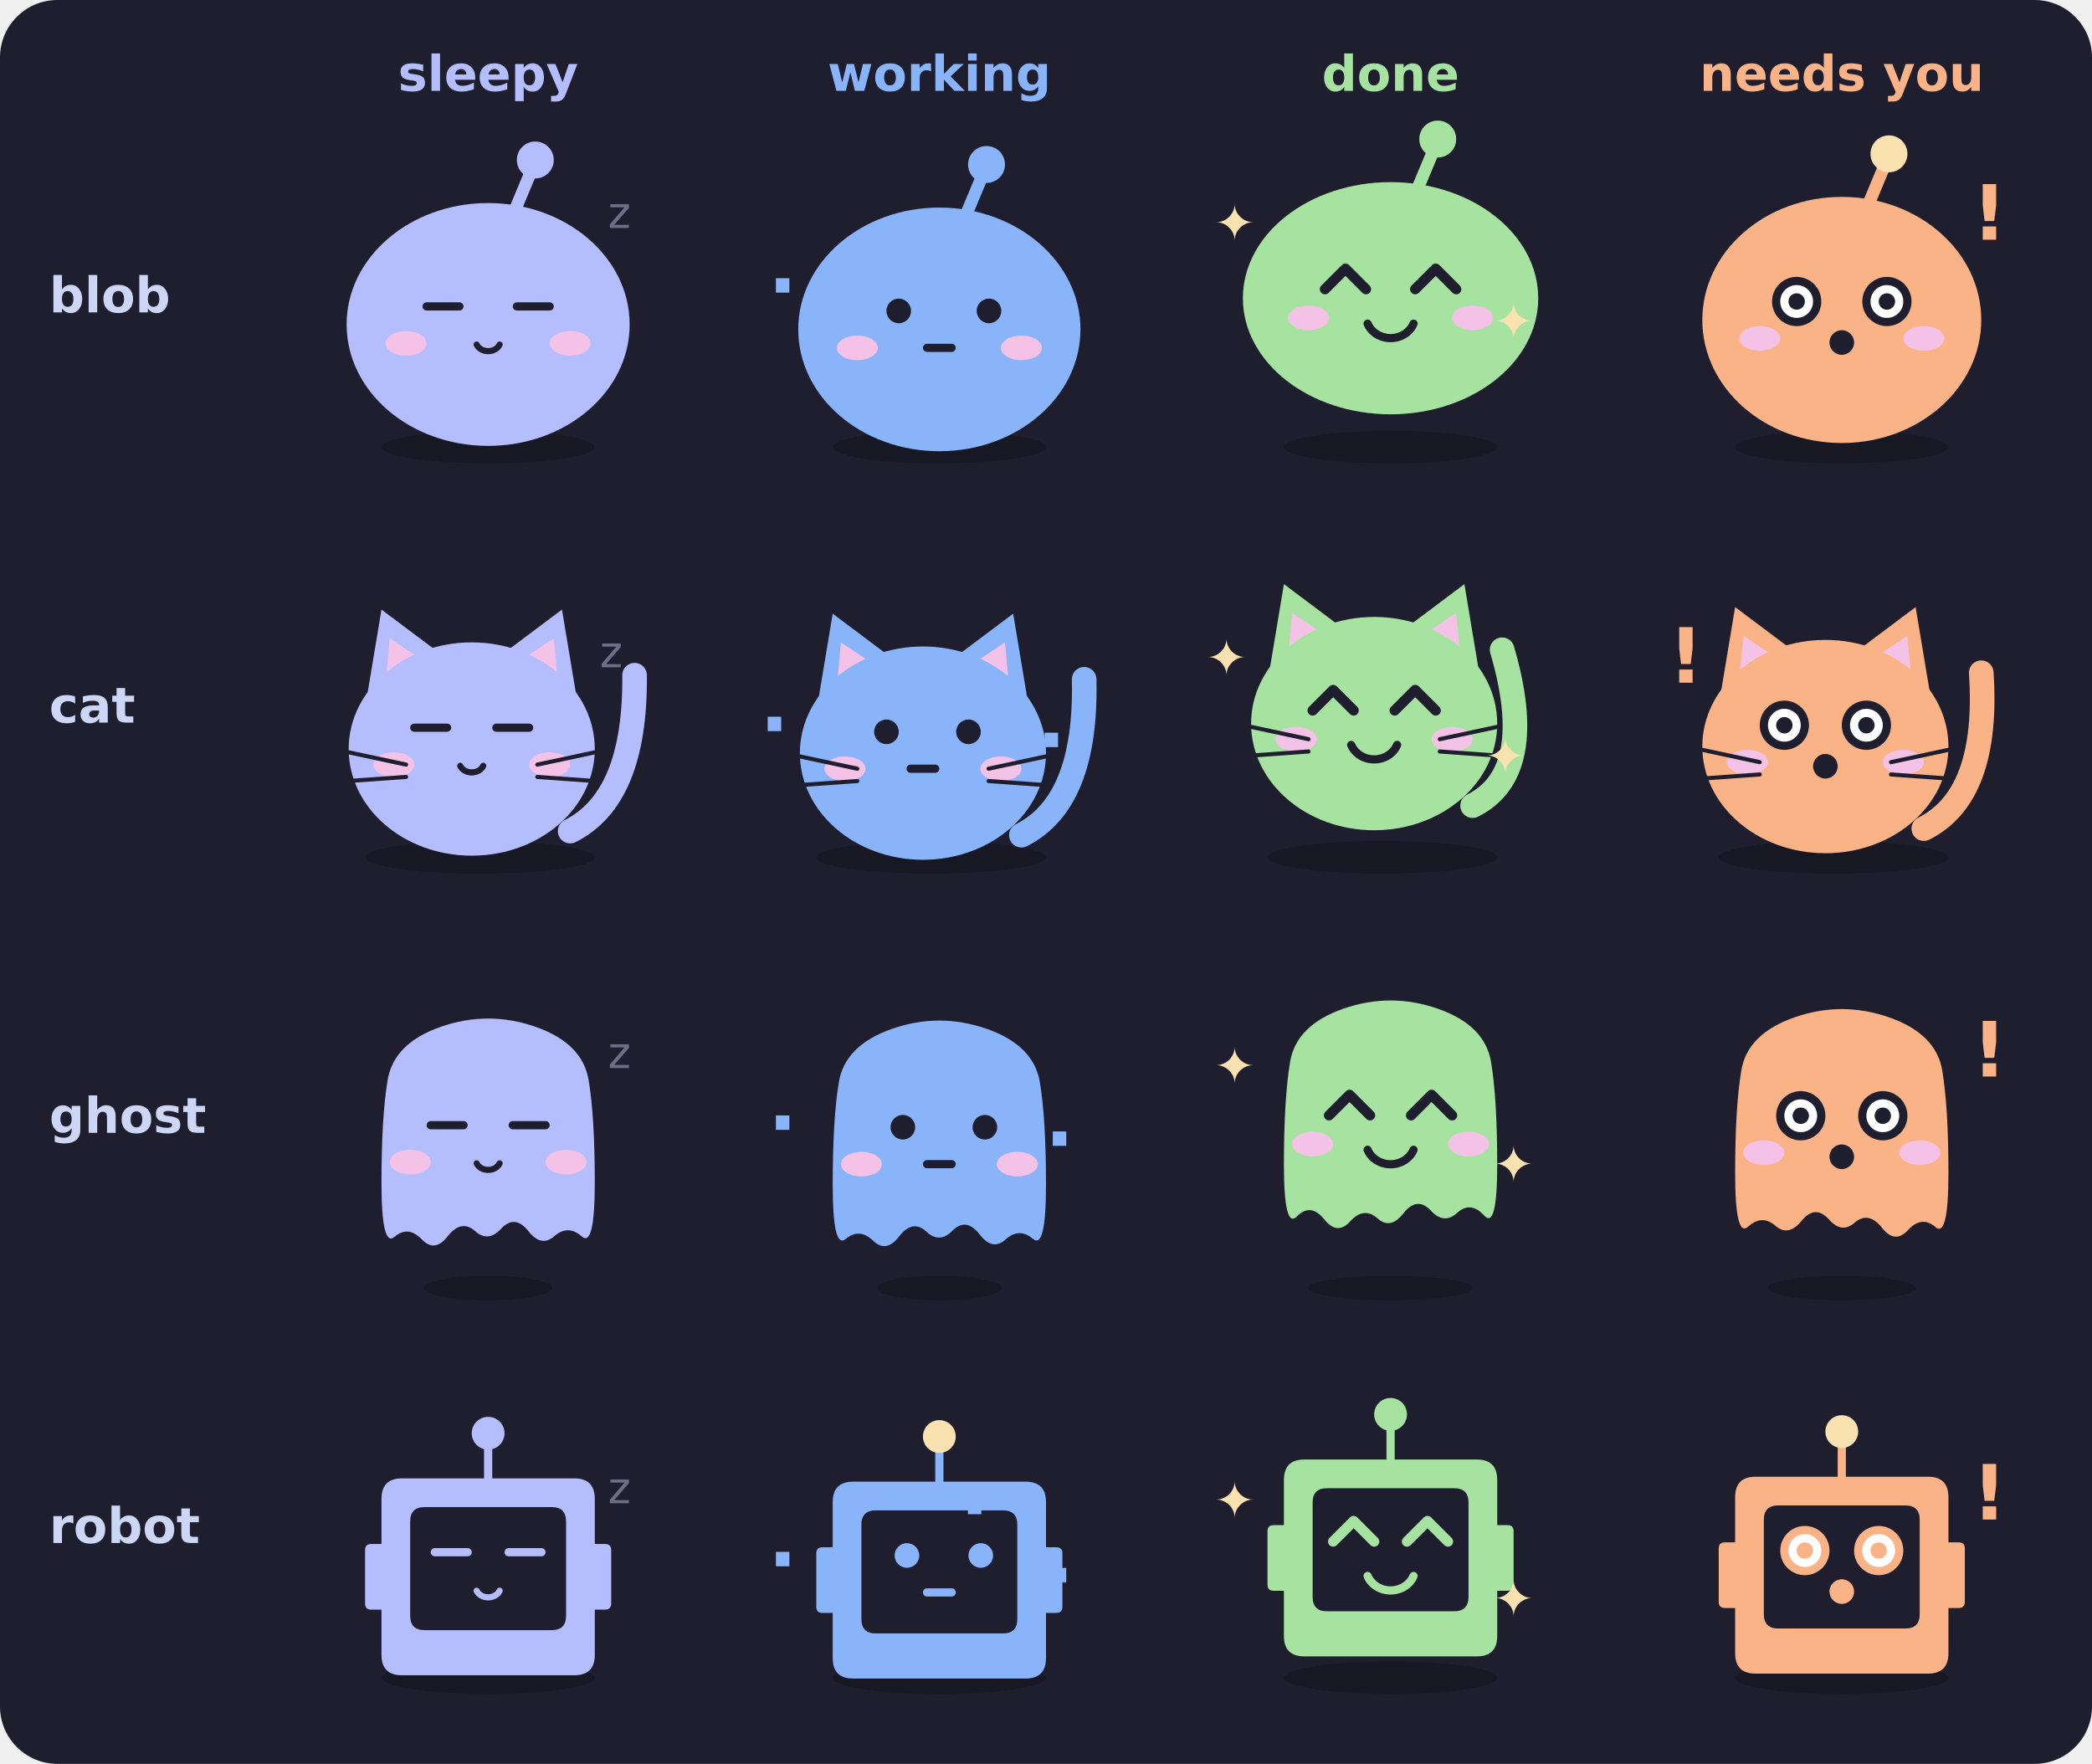
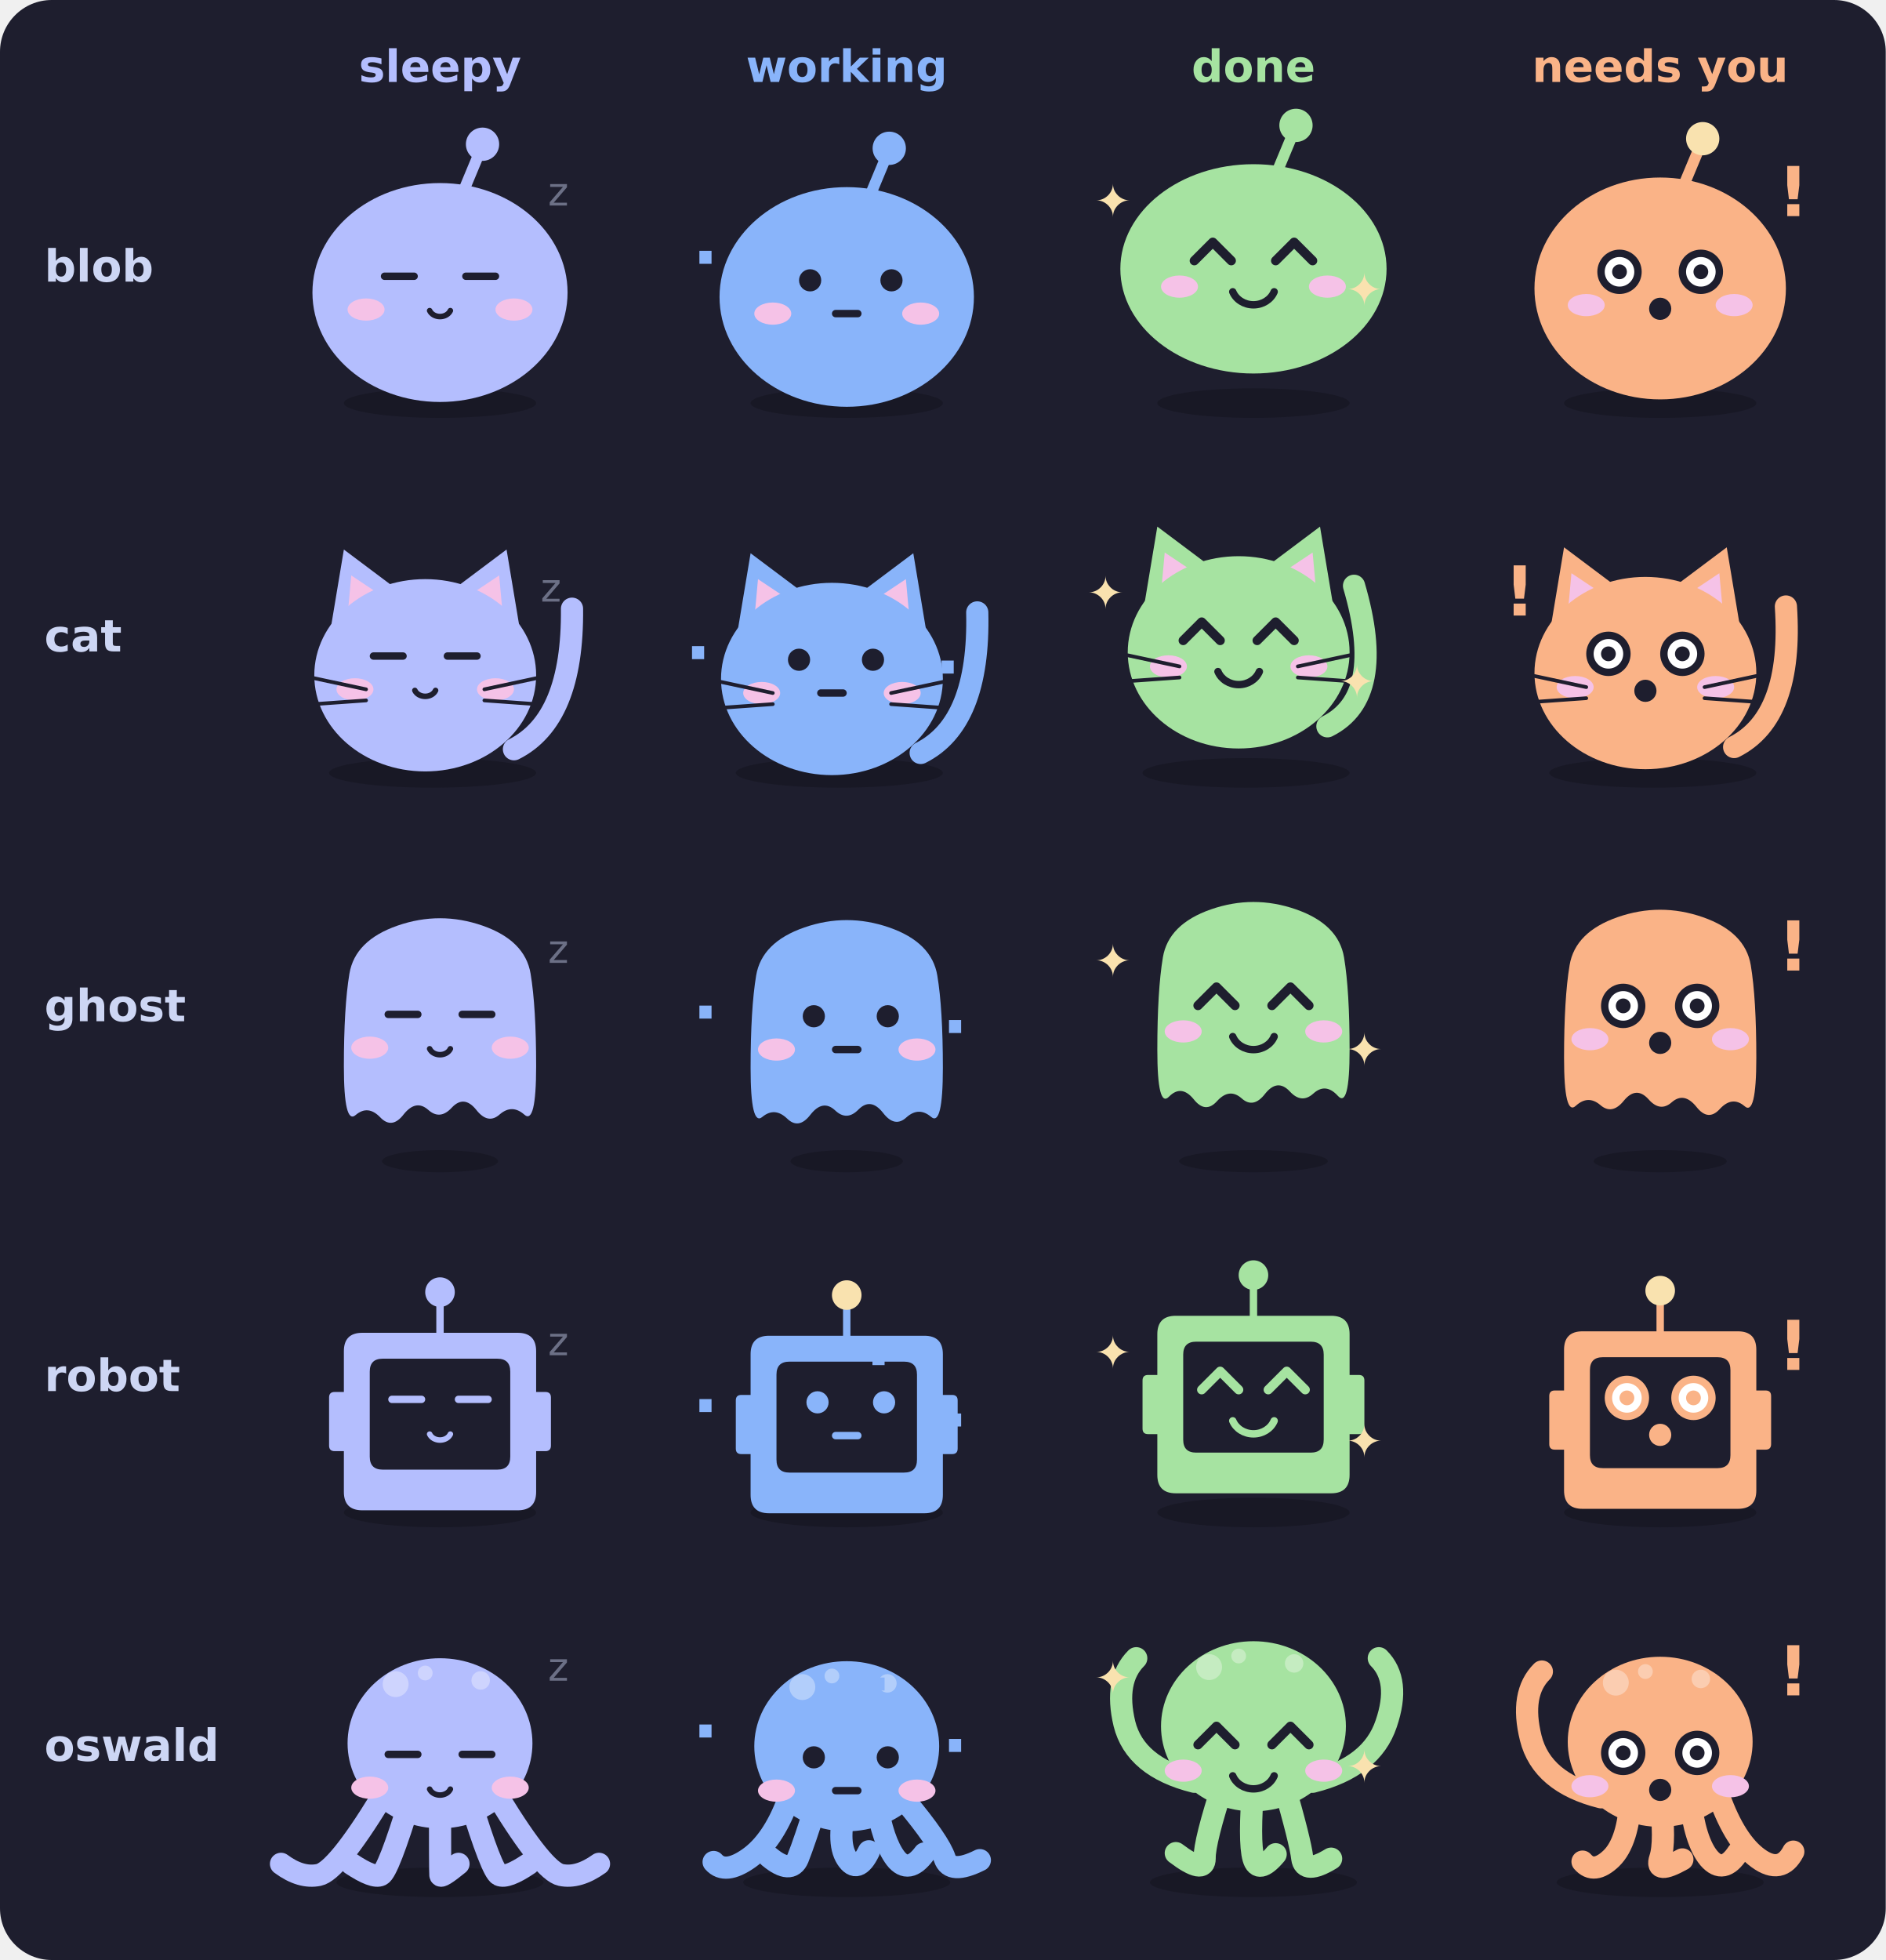
- <svg xmlns="http://www.w3.org/2000/svg" width="510" height="430" viewBox="0 0 510 430">
-   <rect width="510" height="430" rx="14" fill="#1e1e2e" />
+ <svg xmlns="http://www.w3.org/2000/svg" width="510" height="530" viewBox="0 0 510 530">
+   <rect width="510" height="530" rx="14" fill="#1e1e2e" />
  <text x="119" y="18" fill="#b4befe" font-family="DejaVu Sans, Verdana, sans-serif" font-size="12" font-weight="bold" text-anchor="middle" dominant-baseline="central">sleepy</text>
  <text x="229" y="18" fill="#89b4fa" font-family="DejaVu Sans, Verdana, sans-serif" font-size="12" font-weight="bold" text-anchor="middle" dominant-baseline="central">working</text>
  <text x="339" y="18" fill="#a6e3a1" font-family="DejaVu Sans, Verdana, sans-serif" font-size="12" font-weight="bold" text-anchor="middle" dominant-baseline="central">done</text>
  <text x="449" y="18" fill="#fab387" font-family="DejaVu Sans, Verdana, sans-serif" font-size="12" font-weight="bold" text-anchor="middle" dominant-baseline="central">needs you</text>
  <text x="12" y="72" fill="#cdd6f4" font-family="DejaVu Sans, Verdana, sans-serif" font-size="12" font-weight="bold" text-anchor="start" dominant-baseline="central">blob</text>
  <ellipse cx="119" cy="109" rx="26" ry="4" fill="#181825" />
  <ellipse cx="119" cy="79.1" rx="34.5" ry="29.6" fill="#b4befe" />
  <path d="M125,52.5 L130,40.5" fill="none" stroke="#b4befe" stroke-width="3" stroke-linecap="round" stroke-linejoin="round" />
  <ellipse cx="130.5" cy="39" rx="4.5" ry="4.5" fill="#b4befe" />
  <ellipse cx="99" cy="83.7" rx="5" ry="3" fill="#f5c2e7" />
  <ellipse cx="139" cy="83.7" rx="5" ry="3" fill="#f5c2e7" />
  <path d="M104,74.7 L112,74.7" fill="none" stroke="#1e1e2e" stroke-width="2" stroke-linecap="round" stroke-linejoin="round" />
  <path d="M126,74.7 L134,74.7" fill="none" stroke="#1e1e2e" stroke-width="2" stroke-linecap="round" stroke-linejoin="round" />
  <path d="M116.2,84 A3,2.5 0 0 0 121.8,84" fill="none" stroke="#1e1e2e" stroke-width="1.5" stroke-linecap="round" />
  <text x="151" y="51.9" fill="#6c7086" font-family="DejaVu Sans, Verdana, sans-serif" font-size="10.6" text-anchor="middle" dominant-baseline="central">z</text>
  <ellipse cx="229" cy="109" rx="26" ry="4" fill="#181825" />
  <ellipse cx="229" cy="80.3" rx="34.4" ry="29.7" fill="#89b4fa" />
  <path d="M235,53.6 L240,41.6" fill="none" stroke="#89b4fa" stroke-width="3" stroke-linecap="round" stroke-linejoin="round" />
  <ellipse cx="240.5" cy="40.1" rx="4.5" ry="4.5" fill="#89b4fa" />
  <ellipse cx="209" cy="84.8" rx="5" ry="3" fill="#f5c2e7" />
  <ellipse cx="249" cy="84.8" rx="5" ry="3" fill="#f5c2e7" />
  <ellipse cx="219.1" cy="75.8" rx="3" ry="3" fill="#1e1e2e" />
  <ellipse cx="241.1" cy="75.8" rx="3" ry="3" fill="#1e1e2e" />
  <path d="M226,84.8 L232,84.8" fill="none" stroke="#1e1e2e" stroke-width="2" stroke-linecap="round" stroke-linejoin="round" />
  <text x="258.3" y="73.4" fill="#89b4fa" font-family="DejaVu Sans, Verdana, sans-serif" font-size="18.6" font-weight="bold" text-anchor="middle" dominant-baseline="central">·</text>
  <text x="190.8" y="69.6" fill="#89b4fa" font-family="DejaVu Sans, Verdana, sans-serif" font-size="18.6" font-weight="bold" text-anchor="middle" dominant-baseline="central">·</text>
  <text x="237.6" y="56.8" fill="#89b4fa" font-family="DejaVu Sans, Verdana, sans-serif" font-size="18.6" font-weight="bold" text-anchor="middle" dominant-baseline="central">·</text>
  <ellipse cx="339" cy="109" rx="26" ry="4" fill="#181825" />
  <ellipse cx="339" cy="72.7" rx="36" ry="28.3" fill="#a6e3a1" />
  <path d="M345,47.4 L350,35.4" fill="none" stroke="#a6e3a1" stroke-width="3" stroke-linecap="round" stroke-linejoin="round" />
  <ellipse cx="350.5" cy="33.9" rx="4.5" ry="4.5" fill="#a6e3a1" />
  <ellipse cx="319" cy="77.5" rx="5" ry="3" fill="#f5c2e7" />
  <ellipse cx="359" cy="77.5" rx="5" ry="3" fill="#f5c2e7" />
  <path d="M323,70.5 L328,65.5 L333,70.5" fill="none" stroke="#1e1e2e" stroke-width="2.5" stroke-linecap="round" stroke-linejoin="round" />
  <path d="M345,70.5 L350,65.5 L355,70.5" fill="none" stroke="#1e1e2e" stroke-width="2.5" stroke-linecap="round" stroke-linejoin="round" />
  <path d="M333.4,78.9 A6,5.5 0 0 0 344.6,78.9" fill="none" stroke="#1e1e2e" stroke-width="2" stroke-linecap="round" />
  <text x="301" y="54.4" fill="#f9e2af" font-family="DejaVu Sans, Verdana, sans-serif" font-size="12" text-anchor="middle" dominant-baseline="central">✦</text>
  <text x="369" y="78.4" fill="#f9e2af" font-family="DejaVu Sans, Verdana, sans-serif" font-size="12" text-anchor="middle" dominant-baseline="central">✦</text>
  <ellipse cx="449" cy="109" rx="26" ry="4" fill="#181825" />
  <ellipse cx="449" cy="78" rx="34" ry="30" fill="#fab387" />
  <path d="M455,51 L460,39" fill="none" stroke="#fab387" stroke-width="3" stroke-linecap="round" stroke-linejoin="round" />
  <ellipse cx="460.5" cy="37.5" rx="4.5" ry="4.5" fill="#f9e2af" />
  <ellipse cx="429" cy="82.5" rx="5" ry="3" fill="#f5c2e7" />
  <ellipse cx="469" cy="82.5" rx="5" ry="3" fill="#f5c2e7" />
  <ellipse cx="438" cy="73.5" rx="5" ry="5" fill="white" stroke="#1e1e2e" stroke-width="2" />
  <ellipse cx="438" cy="73.5" rx="2" ry="2" fill="#1e1e2e" />
  <ellipse cx="460" cy="73.5" rx="5" ry="5" fill="white" stroke="#1e1e2e" stroke-width="2" />
  <ellipse cx="460" cy="73.5" rx="2" ry="2" fill="#1e1e2e" />
  <ellipse cx="449" cy="83.5" rx="3" ry="3" fill="#1e1e2e" />
  <text x="485" y="52" fill="#fab387" font-family="DejaVu Sans, Verdana, sans-serif" font-size="18.6" font-weight="bold" text-anchor="middle" dominant-baseline="central">!</text>
  <text x="12" y="172" fill="#cdd6f4" font-family="DejaVu Sans, Verdana, sans-serif" font-size="12" font-weight="bold" text-anchor="start" dominant-baseline="central">cat</text>
  <ellipse cx="117" cy="209" rx="28" ry="4" fill="#181825" />
  <path d="M139,202.6 Q155,194.6 154.7,164.6" fill="none" stroke="#b4befe" stroke-width="6" stroke-linecap="round" stroke-linejoin="round" />
  <path d="M89,172.6 L93,148.6 L109,160.6 Z" fill="#b4befe" />
  <path d="M94,166.6 L95,155.6 L104,161.6 Z" fill="#f5c2e7" />
  <path d="M141,172.6 L137,148.6 L121,160.6 Z" fill="#b4befe" />
  <path d="M136,166.6 L135,155.6 L126,161.6 Z" fill="#f5c2e7" />
  <ellipse cx="115" cy="182.6" rx="30" ry="26" fill="#b4befe" />
  <ellipse cx="96" cy="186.4" rx="5" ry="3" fill="#f5c2e7" />
  <ellipse cx="134" cy="186.4" rx="5" ry="3" fill="#f5c2e7" />
  <path d="M101,177.4 L109,177.4" fill="none" stroke="#1e1e2e" stroke-width="2" stroke-linecap="round" stroke-linejoin="round" />
  <path d="M121,177.4 L129,177.4" fill="none" stroke="#1e1e2e" stroke-width="2" stroke-linecap="round" stroke-linejoin="round" />
  <path d="M112.2,186.7 A3,2.5 0 0 0 117.8,186.7" fill="none" stroke="#1e1e2e" stroke-width="1.5" stroke-linecap="round" />
  <path d="M99,186.4 L85,183.4" fill="none" stroke="#1e1e2e" stroke-width="1" stroke-linecap="round" stroke-linejoin="round" />
  <path d="M99,189.4 L85,190.4" fill="none" stroke="#1e1e2e" stroke-width="1" stroke-linecap="round" stroke-linejoin="round" />
  <path d="M131,186.4 L145,183.4" fill="none" stroke="#1e1e2e" stroke-width="1" stroke-linecap="round" stroke-linejoin="round" />
  <path d="M131,189.4 L145,190.4" fill="none" stroke="#1e1e2e" stroke-width="1" stroke-linecap="round" stroke-linejoin="round" />
  <text x="149" y="159" fill="#6c7086" font-family="DejaVu Sans, Verdana, sans-serif" font-size="10.6" text-anchor="middle" dominant-baseline="central">z</text>
  <ellipse cx="227" cy="209" rx="28" ry="4" fill="#181825" />
  <path d="M249,203.6 Q265,195.6 264.3,165.6" fill="none" stroke="#89b4fa" stroke-width="6" stroke-linecap="round" stroke-linejoin="round" />
  <path d="M199,173.6 L203,149.6 L219,161.6 Z" fill="#89b4fa" />
  <path d="M204,167.6 L205,156.6 L214,162.6 Z" fill="#f5c2e7" />
  <path d="M251,173.6 L247,149.6 L231,161.6 Z" fill="#89b4fa" />
  <path d="M246,167.6 L245,156.6 L236,162.6 Z" fill="#f5c2e7" />
  <ellipse cx="225" cy="183.6" rx="30" ry="26" fill="#89b4fa" />
  <ellipse cx="206" cy="187.4" rx="5" ry="3" fill="#f5c2e7" />
  <ellipse cx="244" cy="187.4" rx="5" ry="3" fill="#f5c2e7" />
  <ellipse cx="216.1" cy="178.4" rx="3" ry="3" fill="#1e1e2e" />
  <ellipse cx="236.1" cy="178.4" rx="3" ry="3" fill="#1e1e2e" />
  <path d="M222,187.4 L228,187.4" fill="none" stroke="#1e1e2e" stroke-width="2" stroke-linecap="round" stroke-linejoin="round" />
  <path d="M209,187.4 L195,184.4" fill="none" stroke="#1e1e2e" stroke-width="1" stroke-linecap="round" stroke-linejoin="round" />
  <path d="M209,190.4 L195,191.4" fill="none" stroke="#1e1e2e" stroke-width="1" stroke-linecap="round" stroke-linejoin="round" />
  <path d="M241,187.4 L255,184.4" fill="none" stroke="#1e1e2e" stroke-width="1" stroke-linecap="round" stroke-linejoin="round" />
  <path d="M241,190.4 L255,191.4" fill="none" stroke="#1e1e2e" stroke-width="1" stroke-linecap="round" stroke-linejoin="round" />
  <text x="256.3" y="180.4" fill="#89b4fa" font-family="DejaVu Sans, Verdana, sans-serif" font-size="18.6" font-weight="bold" text-anchor="middle" dominant-baseline="central">·</text>
  <text x="188.8" y="176.5" fill="#89b4fa" font-family="DejaVu Sans, Verdana, sans-serif" font-size="18.6" font-weight="bold" text-anchor="middle" dominant-baseline="central">·</text>
  <text x="235.6" y="163.8" fill="#89b4fa" font-family="DejaVu Sans, Verdana, sans-serif" font-size="18.6" font-weight="bold" text-anchor="middle" dominant-baseline="central">·</text>
  <ellipse cx="337" cy="209" rx="28" ry="4" fill="#181825" />
  <path d="M359,196.4 Q375,188.4 366.2,158.4" fill="none" stroke="#a6e3a1" stroke-width="6" stroke-linecap="round" stroke-linejoin="round" />
  <path d="M309,166.4 L313,142.4 L329,154.4 Z" fill="#a6e3a1" />
  <path d="M314,160.4 L315,149.4 L324,155.4 Z" fill="#f5c2e7" />
  <path d="M361,166.4 L357,142.4 L341,154.4 Z" fill="#a6e3a1" />
  <path d="M356,160.4 L355,149.4 L346,155.4 Z" fill="#f5c2e7" />
  <ellipse cx="335" cy="176.4" rx="30" ry="26" fill="#a6e3a1" />
  <ellipse cx="316" cy="180.2" rx="5" ry="3" fill="#f5c2e7" />
  <ellipse cx="354" cy="180.2" rx="5" ry="3" fill="#f5c2e7" />
  <path d="M320,173.2 L325,168.2 L330,173.2" fill="none" stroke="#1e1e2e" stroke-width="2.5" stroke-linecap="round" stroke-linejoin="round" />
  <path d="M340,173.2 L345,168.2 L350,173.2" fill="none" stroke="#1e1e2e" stroke-width="2.5" stroke-linecap="round" stroke-linejoin="round" />
  <path d="M329.4,181.6 A6,5.5 0 0 0 340.6,181.6" fill="none" stroke="#1e1e2e" stroke-width="2" stroke-linecap="round" />
  <path d="M319,180.2 L305,177.2" fill="none" stroke="#1e1e2e" stroke-width="1" stroke-linecap="round" stroke-linejoin="round" />
  <path d="M319,183.2 L305,184.2" fill="none" stroke="#1e1e2e" stroke-width="1" stroke-linecap="round" stroke-linejoin="round" />
  <path d="M351,180.2 L365,177.2" fill="none" stroke="#1e1e2e" stroke-width="1" stroke-linecap="round" stroke-linejoin="round" />
  <path d="M351,183.2 L365,184.2" fill="none" stroke="#1e1e2e" stroke-width="1" stroke-linecap="round" stroke-linejoin="round" />
  <text x="299" y="160.4" fill="#f9e2af" font-family="DejaVu Sans, Verdana, sans-serif" font-size="12" text-anchor="middle" dominant-baseline="central">✦</text>
  <text x="367" y="184.4" fill="#f9e2af" font-family="DejaVu Sans, Verdana, sans-serif" font-size="12" text-anchor="middle" dominant-baseline="central">✦</text>
  <ellipse cx="447" cy="209" rx="28" ry="4" fill="#181825" />
  <path d="M469,202 Q485,194 483,164" fill="none" stroke="#fab387" stroke-width="6" stroke-linecap="round" stroke-linejoin="round" />
  <path d="M419,172 L423,148 L439,160 Z" fill="#fab387" />
  <path d="M424,166 L425,155 L434,161 Z" fill="#f5c2e7" />
  <path d="M471,172 L467,148 L451,160 Z" fill="#fab387" />
  <path d="M466,166 L465,155 L456,161 Z" fill="#f5c2e7" />
  <ellipse cx="445" cy="182" rx="30" ry="26" fill="#fab387" />
  <ellipse cx="426" cy="185.8" rx="5" ry="3" fill="#f5c2e7" />
  <ellipse cx="464" cy="185.8" rx="5" ry="3" fill="#f5c2e7" />
  <ellipse cx="435" cy="176.8" rx="5" ry="5" fill="white" stroke="#1e1e2e" stroke-width="2" />
  <ellipse cx="435" cy="176.8" rx="2" ry="2" fill="#1e1e2e" />
  <ellipse cx="455" cy="176.8" rx="5" ry="5" fill="white" stroke="#1e1e2e" stroke-width="2" />
  <ellipse cx="455" cy="176.8" rx="2" ry="2" fill="#1e1e2e" />
  <ellipse cx="445" cy="186.8" rx="3" ry="3" fill="#1e1e2e" />
  <path d="M429,185.8 L415,182.8" fill="none" stroke="#1e1e2e" stroke-width="1" stroke-linecap="round" stroke-linejoin="round" />
  <path d="M429,188.8 L415,189.8" fill="none" stroke="#1e1e2e" stroke-width="1" stroke-linecap="round" stroke-linejoin="round" />
  <path d="M461,185.8 L475,182.8" fill="none" stroke="#1e1e2e" stroke-width="1" stroke-linecap="round" stroke-linejoin="round" />
  <path d="M461,188.8 L475,189.8" fill="none" stroke="#1e1e2e" stroke-width="1" stroke-linecap="round" stroke-linejoin="round" />
  <text x="411" y="160" fill="#fab387" font-family="DejaVu Sans, Verdana, sans-serif" font-size="18.6" font-weight="bold" text-anchor="middle" dominant-baseline="central">!</text>
  <text x="12" y="272" fill="#cdd6f4" font-family="DejaVu Sans, Verdana, sans-serif" font-size="12" font-weight="bold" text-anchor="start" dominant-baseline="central">ghost</text>
  <ellipse cx="119" cy="314" rx="15.7" ry="3" fill="#181825" />
  <path d="M96.2,301.5 Q93,304.3 93,288.3 Q93,272.3 94.5,263.3 Q96,254.3 107.5,250.3 Q119,246.3 130.5,250.3 Q142,254.3 143.5,263.3 Q145,272.3 145,288.3 Q145,304.3 141.8,301.4 Q138.5,298.5 135.2,301.3 Q132,304.2 128.8,300.1 Q125.5,296 122.2,299.5 Q119,303 115.8,300.1 Q112.5,297.2 109.2,301.3 Q106,305.5 102.8,302.1 Q99.5,298.7 96.2,301.5 Z" fill="#b4befe" />
  <ellipse cx="100" cy="283.3" rx="5" ry="3" fill="#f5c2e7" />
  <ellipse cx="138" cy="283.3" rx="5" ry="3" fill="#f5c2e7" />
  <path d="M105,274.3 L113,274.3" fill="none" stroke="#1e1e2e" stroke-width="2" stroke-linecap="round" stroke-linejoin="round" />
  <path d="M125,274.3 L133,274.3" fill="none" stroke="#1e1e2e" stroke-width="2" stroke-linecap="round" stroke-linejoin="round" />
  <path d="M116.2,283.6 A3,2.5 0 0 0 121.8,283.6" fill="none" stroke="#1e1e2e" stroke-width="1.5" stroke-linecap="round" />
  <text x="151" y="256.7" fill="#6c7086" font-family="DejaVu Sans, Verdana, sans-serif" font-size="10.6" text-anchor="middle" dominant-baseline="central">z</text>
  <ellipse cx="229" cy="314" rx="15.2" ry="3" fill="#181825" />
  <path d="M206.2,302 Q203,304.8 203,288.8 Q203,272.8 204.5,263.8 Q206,254.8 217.5,250.8 Q229,246.8 240.5,250.8 Q252,254.8 253.5,263.8 Q255,272.8 255,288.8 Q255,304.8 251.8,302 Q248.5,299.2 245.2,302.1 Q242,305.1 238.8,300.9 Q235.5,296.7 232.2,300 Q229,303.3 225.8,300.2 Q222.5,297.2 219.2,301.4 Q216,305.6 212.8,302.4 Q209.5,299.3 206.2,302 Z" fill="#89b4fa" />
  <ellipse cx="210" cy="283.8" rx="5" ry="3" fill="#f5c2e7" />
  <ellipse cx="248" cy="283.8" rx="5" ry="3" fill="#f5c2e7" />
  <ellipse cx="220.1" cy="274.8" rx="3" ry="3" fill="#1e1e2e" />
  <ellipse cx="240.1" cy="274.8" rx="3" ry="3" fill="#1e1e2e" />
  <path d="M226,283.8 L232,283.8" fill="none" stroke="#1e1e2e" stroke-width="2" stroke-linecap="round" stroke-linejoin="round" />
  <text x="258.3" y="277.6" fill="#89b4fa" font-family="DejaVu Sans, Verdana, sans-serif" font-size="18.6" font-weight="bold" text-anchor="middle" dominant-baseline="central">·</text>
  <text x="190.8" y="273.7" fill="#89b4fa" font-family="DejaVu Sans, Verdana, sans-serif" font-size="18.6" font-weight="bold" text-anchor="middle" dominant-baseline="central">·</text>
  <text x="237.6" y="261" fill="#89b4fa" font-family="DejaVu Sans, Verdana, sans-serif" font-size="18.6" font-weight="bold" text-anchor="middle" dominant-baseline="central">·</text>
  <ellipse cx="339" cy="314" rx="20.1" ry="3" fill="#181825" />
  <path d="M316.2,296.5 Q313,299.9 313,283.9 Q313,267.9 314.5,258.9 Q316,249.9 327.5,245.9 Q339,241.9 350.5,245.9 Q362,249.9 363.5,258.9 Q365,267.9 365,283.9 Q365,299.9 361.8,296.3 Q358.5,292.7 355.2,295.7 Q352,298.6 348.8,295.1 Q345.5,291.6 342.2,295.7 Q339,299.9 335.8,297 Q332.5,294.1 329.2,297.7 Q326,301.3 322.8,297.2 Q319.5,293.2 316.2,296.5 Z" fill="#a6e3a1" />
  <ellipse cx="320" cy="278.9" rx="5" ry="3" fill="#f5c2e7" />
  <ellipse cx="358" cy="278.9" rx="5" ry="3" fill="#f5c2e7" />
  <path d="M324,271.9 L329,266.9 L334,271.9" fill="none" stroke="#1e1e2e" stroke-width="2.5" stroke-linecap="round" stroke-linejoin="round" />
  <path d="M344,271.9 L349,266.9 L354,271.9" fill="none" stroke="#1e1e2e" stroke-width="2.5" stroke-linecap="round" stroke-linejoin="round" />
  <path d="M333.4,280.3 A6,5.5 0 0 0 344.6,280.3" fill="none" stroke="#1e1e2e" stroke-width="2" stroke-linecap="round" />
  <text x="301" y="259.9" fill="#f9e2af" font-family="DejaVu Sans, Verdana, sans-serif" font-size="12" text-anchor="middle" dominant-baseline="central">✦</text>
  <text x="369" y="283.9" fill="#f9e2af" font-family="DejaVu Sans, Verdana, sans-serif" font-size="12" text-anchor="middle" dominant-baseline="central">✦</text>
  <ellipse cx="449" cy="314" rx="18" ry="3" fill="#181825" />
  <path d="M426.2,299 Q423,302 423,286 Q423,270 424.5,261 Q426,252 437.5,248 Q449,244 460.5,248 Q472,252 473.5,261 Q475,270 475,286 Q475,302 471.8,299.1 Q468.5,296.3 465.2,299.8 Q462,303.4 458.8,299.3 Q455.5,295.2 452.2,298 Q449,300.9 445.8,297.2 Q442.5,293.6 439.2,297.6 Q436,301.6 432.8,298.8 Q429.5,296 426.2,299 Z" fill="#fab387" />
  <ellipse cx="430" cy="281" rx="5" ry="3" fill="#f5c2e7" />
  <ellipse cx="468" cy="281" rx="5" ry="3" fill="#f5c2e7" />
  <ellipse cx="439" cy="272" rx="5" ry="5" fill="white" stroke="#1e1e2e" stroke-width="2" />
  <ellipse cx="439" cy="272" rx="2" ry="2" fill="#1e1e2e" />
  <ellipse cx="459" cy="272" rx="5" ry="5" fill="white" stroke="#1e1e2e" stroke-width="2" />
  <ellipse cx="459" cy="272" rx="2" ry="2" fill="#1e1e2e" />
  <ellipse cx="449" cy="282" rx="3" ry="3" fill="#1e1e2e" />
  <text x="485" y="256" fill="#fab387" font-family="DejaVu Sans, Verdana, sans-serif" font-size="18.6" font-weight="bold" text-anchor="middle" dominant-baseline="central">!</text>
  <text x="12" y="372" fill="#cdd6f4" font-family="DejaVu Sans, Verdana, sans-serif" font-size="12" font-weight="bold" text-anchor="start" dominant-baseline="central">robot</text>
  <ellipse cx="119" cy="409" rx="26" ry="4" fill="#181825" />
  <path d="M119,360.4 L119,351.4" fill="none" stroke="#b4befe" stroke-width="2" stroke-linecap="round" stroke-linejoin="round" />
  <ellipse cx="119" cy="349.4" rx="4" ry="4" fill="#b4befe" />
  <path d="M90.5,376.4 Q92,376.4 92,376.4 Q92,376.4 93,376.4 Q94,376.4 94,376.4 Q94,376.4 95.5,376.4 Q97,376.4 97,377.9 Q97,379.4 97,379.4 Q97,379.4 97,384.4 Q97,389.4 97,389.4 Q97,389.4 97,390.9 Q97,392.4 95.5,392.4 Q94,392.4 94,392.4 Q94,392.4 93,392.4 Q92,392.4 92,392.4 Q92,392.4 90.5,392.4 Q89,392.4 89,390.9 Q89,389.4 89,389.4 Q89,389.4 89,384.4 Q89,379.4 89,379.4 Q89,379.4 89,377.9 Q89,376.4 90.5,376.4 Z" fill="#b4befe" />
  <path d="M142.5,376.4 Q144,376.4 144,376.4 Q144,376.4 145,376.4 Q146,376.4 146,376.4 Q146,376.4 147.5,376.4 Q149,376.4 149,377.9 Q149,379.4 149,379.4 Q149,379.4 149,384.4 Q149,389.4 149,389.4 Q149,389.4 149,390.9 Q149,392.4 147.5,392.4 Q146,392.4 146,392.4 Q146,392.4 145,392.4 Q144,392.4 144,392.4 Q144,392.4 142.5,392.4 Q141,392.4 141,390.9 Q141,389.4 141,389.4 Q141,389.4 141,384.4 Q141,379.4 141,379.4 Q141,379.4 141,377.9 Q141,376.4 142.5,376.4 Z" fill="#b4befe" />
  <path d="M98,360.4 Q103,360.4 103,360.4 Q103,360.4 119,360.4 Q135,360.4 135,360.4 Q135,360.4 140,360.4 Q145,360.4 145,365.4 Q145,370.4 145,370.4 Q145,370.4 145,384.4 Q145,398.4 145,398.4 Q145,398.4 145,403.4 Q145,408.4 140,408.4 Q135,408.4 135,408.4 Q135,408.4 119,408.4 Q103,408.4 103,408.4 Q103,408.4 98,408.4 Q93,408.4 93,403.4 Q93,398.4 93,398.4 Q93,398.4 93,384.4 Q93,370.4 93,370.4 Q93,370.4 93,365.4 Q93,360.4 98,360.4 Z" fill="#b4befe" />
  <path d="M103.5,367.4 Q107,367.4 107,367.4 Q107,367.4 119,367.4 Q131,367.4 131,367.4 Q131,367.4 134.5,367.4 Q138,367.4 138,370.9 Q138,374.4 138,374.4 Q138,374.4 138,382.4 Q138,390.4 138,390.4 Q138,390.4 138,393.9 Q138,397.4 134.5,397.4 Q131,397.4 131,397.4 Q131,397.4 119,397.4 Q107,397.4 107,397.4 Q107,397.4 103.5,397.4 Q100,397.4 100,393.9 Q100,390.4 100,390.4 Q100,390.4 100,382.4 Q100,374.4 100,374.4 Q100,374.4 100,370.9 Q100,367.4 103.5,367.4 Z" fill="#1e1e2e" />
  <path d="M106,378.4 L114,378.4" fill="none" stroke="#b4befe" stroke-width="2" stroke-linecap="round" stroke-linejoin="round" />
  <path d="M124,378.4 L132,378.4" fill="none" stroke="#b4befe" stroke-width="2" stroke-linecap="round" stroke-linejoin="round" />
  <path d="M116.2,387.8 A3,2.5 0 0 0 121.8,387.8" fill="none" stroke="#b4befe" stroke-width="1.5" stroke-linecap="round" />
  <text x="151" y="362.8" fill="#6c7086" font-family="DejaVu Sans, Verdana, sans-serif" font-size="10.6" text-anchor="middle" dominant-baseline="central">z</text>
  <ellipse cx="229" cy="409" rx="26" ry="4" fill="#181825" />
  <path d="M229,361.2 L229,352.2" fill="none" stroke="#89b4fa" stroke-width="2" stroke-linecap="round" stroke-linejoin="round" />
  <ellipse cx="229" cy="350.2" rx="4" ry="4" fill="#f9e2af" />
  <path d="M200.5,377.2 Q202,377.2 202,377.2 Q202,377.2 203,377.2 Q204,377.2 204,377.2 Q204,377.2 205.5,377.2 Q207,377.2 207,378.7 Q207,380.2 207,380.2 Q207,380.2 207,385.2 Q207,390.2 207,390.2 Q207,390.2 207,391.7 Q207,393.2 205.5,393.2 Q204,393.2 204,393.2 Q204,393.2 203,393.2 Q202,393.2 202,393.2 Q202,393.2 200.5,393.2 Q199,393.2 199,391.7 Q199,390.2 199,390.2 Q199,390.2 199,385.2 Q199,380.2 199,380.2 Q199,380.2 199,378.7 Q199,377.2 200.5,377.2 Z" fill="#89b4fa" />
  <path d="M252.5,377.2 Q254,377.2 254,377.2 Q254,377.2 255,377.2 Q256,377.2 256,377.2 Q256,377.2 257.5,377.2 Q259,377.2 259,378.7 Q259,380.2 259,380.2 Q259,380.2 259,385.2 Q259,390.2 259,390.2 Q259,390.2 259,391.7 Q259,393.2 257.5,393.2 Q256,393.2 256,393.2 Q256,393.2 255,393.2 Q254,393.2 254,393.2 Q254,393.2 252.5,393.2 Q251,393.2 251,391.7 Q251,390.2 251,390.2 Q251,390.2 251,385.2 Q251,380.2 251,380.2 Q251,380.2 251,378.7 Q251,377.2 252.5,377.2 Z" fill="#89b4fa" />
  <path d="M208,361.2 Q213,361.2 213,361.2 Q213,361.2 229,361.2 Q245,361.2 245,361.2 Q245,361.2 250,361.2 Q255,361.2 255,366.2 Q255,371.2 255,371.2 Q255,371.2 255,385.2 Q255,399.2 255,399.2 Q255,399.2 255,404.2 Q255,409.2 250,409.2 Q245,409.2 245,409.2 Q245,409.2 229,409.2 Q213,409.2 213,409.2 Q213,409.2 208,409.2 Q203,409.2 203,404.2 Q203,399.2 203,399.2 Q203,399.2 203,385.2 Q203,371.2 203,371.2 Q203,371.2 203,366.2 Q203,361.2 208,361.2 Z" fill="#89b4fa" />
  <path d="M213.5,368.2 Q217,368.2 217,368.2 Q217,368.2 229,368.2 Q241,368.2 241,368.2 Q241,368.2 244.5,368.2 Q248,368.2 248,371.7 Q248,375.2 248,375.2 Q248,375.2 248,383.2 Q248,391.2 248,391.2 Q248,391.2 248,394.7 Q248,398.2 244.5,398.2 Q241,398.2 241,398.2 Q241,398.2 229,398.2 Q217,398.2 217,398.2 Q217,398.2 213.5,398.2 Q210,398.2 210,394.7 Q210,391.2 210,391.2 Q210,391.2 210,383.2 Q210,375.2 210,375.2 Q210,375.2 210,371.7 Q210,368.2 213.5,368.2 Z" fill="#1e1e2e" />
  <ellipse cx="221.1" cy="379.2" rx="3" ry="3" fill="#89b4fa" />
  <ellipse cx="239.1" cy="379.2" rx="3" ry="3" fill="#89b4fa" />
  <path d="M226,388.2 L232,388.2" fill="none" stroke="#89b4fa" stroke-width="2" stroke-linecap="round" stroke-linejoin="round" />
  <text x="258.3" y="384" fill="#89b4fa" font-family="DejaVu Sans, Verdana, sans-serif" font-size="18.6" font-weight="bold" text-anchor="middle" dominant-baseline="central">·</text>
  <text x="190.8" y="380.1" fill="#89b4fa" font-family="DejaVu Sans, Verdana, sans-serif" font-size="18.6" font-weight="bold" text-anchor="middle" dominant-baseline="central">·</text>
  <text x="237.6" y="367.4" fill="#89b4fa" font-family="DejaVu Sans, Verdana, sans-serif" font-size="18.6" font-weight="bold" text-anchor="middle" dominant-baseline="central">·</text>
  <ellipse cx="339" cy="409" rx="26" ry="4" fill="#181825" />
  <path d="M339,355.8 L339,346.8" fill="none" stroke="#a6e3a1" stroke-width="2" stroke-linecap="round" stroke-linejoin="round" />
  <ellipse cx="339" cy="344.8" rx="4" ry="4" fill="#a6e3a1" />
  <path d="M310.5,371.8 Q312,371.8 312,371.8 Q312,371.8 313,371.8 Q314,371.8 314,371.8 Q314,371.8 315.5,371.8 Q317,371.8 317,373.3 Q317,374.8 317,374.8 Q317,374.8 317,379.8 Q317,384.8 317,384.8 Q317,384.8 317,386.3 Q317,387.8 315.5,387.8 Q314,387.8 314,387.8 Q314,387.8 313,387.8 Q312,387.8 312,387.8 Q312,387.8 310.5,387.8 Q309,387.8 309,386.3 Q309,384.8 309,384.8 Q309,384.8 309,379.8 Q309,374.8 309,374.8 Q309,374.8 309,373.3 Q309,371.8 310.5,371.8 Z" fill="#a6e3a1" />
  <path d="M362.5,371.8 Q364,371.8 364,371.8 Q364,371.8 365,371.8 Q366,371.8 366,371.8 Q366,371.8 367.5,371.8 Q369,371.8 369,373.3 Q369,374.8 369,374.8 Q369,374.8 369,379.8 Q369,384.8 369,384.8 Q369,384.8 369,386.3 Q369,387.8 367.5,387.8 Q366,387.8 366,387.8 Q366,387.8 365,387.8 Q364,387.8 364,387.8 Q364,387.8 362.5,387.8 Q361,387.8 361,386.3 Q361,384.8 361,384.8 Q361,384.8 361,379.8 Q361,374.8 361,374.8 Q361,374.8 361,373.3 Q361,371.8 362.5,371.8 Z" fill="#a6e3a1" />
  <path d="M318,355.8 Q323,355.8 323,355.8 Q323,355.8 339,355.8 Q355,355.8 355,355.8 Q355,355.8 360,355.8 Q365,355.8 365,360.8 Q365,365.8 365,365.8 Q365,365.8 365,379.8 Q365,393.8 365,393.8 Q365,393.8 365,398.8 Q365,403.8 360,403.8 Q355,403.8 355,403.8 Q355,403.8 339,403.8 Q323,403.8 323,403.8 Q323,403.8 318,403.8 Q313,403.8 313,398.8 Q313,393.8 313,393.8 Q313,393.8 313,379.8 Q313,365.8 313,365.8 Q313,365.8 313,360.8 Q313,355.8 318,355.8 Z" fill="#a6e3a1" />
  <path d="M323.5,362.8 Q327,362.8 327,362.8 Q327,362.8 339,362.8 Q351,362.8 351,362.8 Q351,362.8 354.5,362.8 Q358,362.8 358,366.3 Q358,369.8 358,369.8 Q358,369.8 358,377.8 Q358,385.8 358,385.8 Q358,385.8 358,389.3 Q358,392.8 354.5,392.8 Q351,392.8 351,392.8 Q351,392.8 339,392.8 Q327,392.8 327,392.8 Q327,392.8 323.5,392.8 Q320,392.8 320,389.3 Q320,385.8 320,385.8 Q320,385.8 320,377.8 Q320,369.8 320,369.8 Q320,369.8 320,366.3 Q320,362.8 323.5,362.8 Z" fill="#1e1e2e" />
  <path d="M325,375.8 L330,370.8 L335,375.8" fill="none" stroke="#a6e3a1" stroke-width="2.5" stroke-linecap="round" stroke-linejoin="round" />
  <path d="M343,375.8 L348,370.8 L353,375.8" fill="none" stroke="#a6e3a1" stroke-width="2.5" stroke-linecap="round" stroke-linejoin="round" />
  <path d="M333.4,384.2 A6,5.5 0 0 0 344.6,384.2" fill="none" stroke="#a6e3a1" stroke-width="2" stroke-linecap="round" />
  <text x="301" y="365.8" fill="#f9e2af" font-family="DejaVu Sans, Verdana, sans-serif" font-size="12" text-anchor="middle" dominant-baseline="central">✦</text>
  <text x="369" y="389.8" fill="#f9e2af" font-family="DejaVu Sans, Verdana, sans-serif" font-size="12" text-anchor="middle" dominant-baseline="central">✦</text>
  <ellipse cx="449" cy="409" rx="26" ry="4" fill="#181825" />
  <path d="M449,360 L449,351" fill="none" stroke="#fab387" stroke-width="2" stroke-linecap="round" stroke-linejoin="round" />
  <ellipse cx="449" cy="349" rx="4" ry="4" fill="#f9e2af" />
  <path d="M420.5,376 Q422,376 422,376 Q422,376 423,376 Q424,376 424,376 Q424,376 425.5,376 Q427,376 427,377.5 Q427,379 427,379 Q427,379 427,384 Q427,389 427,389 Q427,389 427,390.5 Q427,392 425.5,392 Q424,392 424,392 Q424,392 423,392 Q422,392 422,392 Q422,392 420.5,392 Q419,392 419,390.5 Q419,389 419,389 Q419,389 419,384 Q419,379 419,379 Q419,379 419,377.5 Q419,376 420.5,376 Z" fill="#fab387" />
  <path d="M472.5,376 Q474,376 474,376 Q474,376 475,376 Q476,376 476,376 Q476,376 477.5,376 Q479,376 479,377.5 Q479,379 479,379 Q479,379 479,384 Q479,389 479,389 Q479,389 479,390.5 Q479,392 477.5,392 Q476,392 476,392 Q476,392 475,392 Q474,392 474,392 Q474,392 472.5,392 Q471,392 471,390.5 Q471,389 471,389 Q471,389 471,384 Q471,379 471,379 Q471,379 471,377.5 Q471,376 472.5,376 Z" fill="#fab387" />
  <path d="M428,360 Q433,360 433,360 Q433,360 449,360 Q465,360 465,360 Q465,360 470,360 Q475,360 475,365 Q475,370 475,370 Q475,370 475,384 Q475,398 475,398 Q475,398 475,403 Q475,408 470,408 Q465,408 465,408 Q465,408 449,408 Q433,408 433,408 Q433,408 428,408 Q423,408 423,403 Q423,398 423,398 Q423,398 423,384 Q423,370 423,370 Q423,370 423,365 Q423,360 428,360 Z" fill="#fab387" />
  <path d="M433.5,367 Q437,367 437,367 Q437,367 449,367 Q461,367 461,367 Q461,367 464.5,367 Q468,367 468,370.5 Q468,374 468,374 Q468,374 468,382 Q468,390 468,390 Q468,390 468,393.5 Q468,397 464.5,397 Q461,397 461,397 Q461,397 449,397 Q437,397 437,397 Q437,397 433.5,397 Q430,397 430,393.5 Q430,390 430,390 Q430,390 430,382 Q430,374 430,374 Q430,374 430,370.5 Q430,367 433.5,367 Z" fill="#1e1e2e" />
  <ellipse cx="440" cy="378" rx="5" ry="5" fill="white" stroke="#fab387" stroke-width="2" />
  <ellipse cx="440" cy="378" rx="2" ry="2" fill="#fab387" />
  <ellipse cx="458" cy="378" rx="5" ry="5" fill="white" stroke="#fab387" stroke-width="2" />
  <ellipse cx="458" cy="378" rx="2" ry="2" fill="#fab387" />
  <ellipse cx="449" cy="388" rx="3" ry="3" fill="#fab387" />
  <text x="485" y="364" fill="#fab387" font-family="DejaVu Sans, Verdana, sans-serif" font-size="18.6" font-weight="bold" text-anchor="middle" dominant-baseline="central">!</text>
+   <text x="12" y="472" fill="#cdd6f4" font-family="DejaVu Sans, Verdana, sans-serif" font-size="12" font-weight="bold" text-anchor="start" dominant-baseline="central">oswald</text>
+   <ellipse cx="119" cy="509" rx="28" ry="4" fill="#181825" />
+   <path d="M103,486.4 Q91,506 86.2,507 Q81.4,508 76,504" fill="none" stroke="#b4befe" stroke-width="6" stroke-linecap="round" stroke-linejoin="round" />
+   <path d="M111,486.4 Q105,506 103,507 Q101,508 95,504" fill="none" stroke="#b4befe" stroke-width="6" stroke-linecap="round" stroke-linejoin="round" />
+   <path d="M119,486.4 Q119,506 119.1,507 Q119.1,508 124,504" fill="none" stroke="#b4befe" stroke-width="6" stroke-linecap="round" stroke-linejoin="round" />
+   <path d="M127,486.4 Q133,506 135,507 Q137.1,508 143,504" fill="none" stroke="#b4befe" stroke-width="6" stroke-linecap="round" stroke-linejoin="round" />
+   <path d="M135,486.4 Q147,506 151.7,507 Q156.4,508 162,504" fill="none" stroke="#b4befe" stroke-width="6" stroke-linecap="round" stroke-linejoin="round" />
+   <ellipse cx="119" cy="471.4" rx="25" ry="23" fill="#b4befe" />
+   <ellipse cx="107" cy="455.4" rx="3.5" ry="3.5" fill="#ced4fe" />
+   <ellipse cx="115" cy="452.4" rx="2" ry="2" fill="#ced4fe" />
+   <ellipse cx="130" cy="454.4" rx="2.5" ry="2.5" fill="#ced4fe" />
+   <ellipse cx="100" cy="483.4" rx="5" ry="3" fill="#f5c2e7" />
+   <ellipse cx="138" cy="483.4" rx="5" ry="3" fill="#f5c2e7" />
+   <path d="M105,474.4 L113,474.4" fill="none" stroke="#1e1e2e" stroke-width="2" stroke-linecap="round" stroke-linejoin="round" />
+   <path d="M125,474.4 L133,474.4" fill="none" stroke="#1e1e2e" stroke-width="2" stroke-linecap="round" stroke-linejoin="round" />
+   <path d="M116.2,483.8 A3,2.5 0 0 0 121.8,483.8" fill="none" stroke="#1e1e2e" stroke-width="1.5" stroke-linecap="round" />
+   <text x="151" y="450.8" fill="#6c7086" font-family="DejaVu Sans, Verdana, sans-serif" font-size="10.6" text-anchor="middle" dominant-baseline="central">z</text>
+   <ellipse cx="229" cy="509" rx="28" ry="4" fill="#181825" />
+   <path d="M213,487.2 Q208.9,498 202.5,502.5 Q196.1,507 193,503.5" fill="none" stroke="#89b4fa" stroke-width="6" stroke-linecap="round" stroke-linejoin="round" />
+   <path d="M221,487.2 Q217.6,498 215.8,502.5 Q213.9,507 208,502.1" fill="none" stroke="#89b4fa" stroke-width="6" stroke-linecap="round" stroke-linejoin="round" />
+   <path d="M229,487.2 Q226.1,498 229,502.5 Q231.9,507 235,500.6" fill="none" stroke="#89b4fa" stroke-width="6" stroke-linecap="round" stroke-linejoin="round" />
+   <path d="M237,487.2 Q238.8,498 242.2,502.5 Q245.7,507 250,501.2" fill="none" stroke="#89b4fa" stroke-width="6" stroke-linecap="round" stroke-linejoin="round" />
+   <path d="M245,487.2 Q254,498 255.5,502.5 Q257,507 265,503" fill="none" stroke="#89b4fa" stroke-width="6" stroke-linecap="round" stroke-linejoin="round" />
+   <ellipse cx="229" cy="472.2" rx="25" ry="23" fill="#89b4fa" />
+   <ellipse cx="217" cy="456.2" rx="3.5" ry="3.5" fill="#b2cefb" />
+   <ellipse cx="225" cy="453.2" rx="2" ry="2" fill="#b2cefb" />
+   <ellipse cx="240" cy="455.2" rx="2.5" ry="2.5" fill="#b2cefb" />
+   <ellipse cx="210" cy="484.2" rx="5" ry="3" fill="#f5c2e7" />
+   <ellipse cx="248" cy="484.2" rx="5" ry="3" fill="#f5c2e7" />
+   <ellipse cx="220.1" cy="475.2" rx="3" ry="3" fill="#1e1e2e" />
+   <ellipse cx="240.1" cy="475.2" rx="3" ry="3" fill="#1e1e2e" />
+   <path d="M226,484.2 L232,484.2" fill="none" stroke="#1e1e2e" stroke-width="2" stroke-linecap="round" stroke-linejoin="round" />
+   <text x="258.3" y="472" fill="#89b4fa" font-family="DejaVu Sans, Verdana, sans-serif" font-size="18.6" font-weight="bold" text-anchor="middle" dominant-baseline="central">·</text>
+   <text x="190.8" y="468.1" fill="#89b4fa" font-family="DejaVu Sans, Verdana, sans-serif" font-size="18.6" font-weight="bold" text-anchor="middle" dominant-baseline="central">·</text>
+   <text x="237.6" y="455.4" fill="#89b4fa" font-family="DejaVu Sans, Verdana, sans-serif" font-size="18.6" font-weight="bold" text-anchor="middle" dominant-baseline="central">·</text>
+   <ellipse cx="339" cy="509" rx="28" ry="4" fill="#181825" />
+   <path d="M323,481.8 Q307,477.8 304.1,466.1 Q301.3,454.4 307.3,448.4" fill="none" stroke="#a6e3a1" stroke-width="6" stroke-linecap="round" stroke-linejoin="round" />
+   <path d="M331,481.8 Q325.7,498 325.8,502.5 Q325.8,507 318,501.1" fill="none" stroke="#a6e3a1" stroke-width="6" stroke-linecap="round" stroke-linejoin="round" />
+   <path d="M339,481.8 Q337.7,498 339,502.5 Q340.3,507 345,501.4" fill="none" stroke="#a6e3a1" stroke-width="6" stroke-linecap="round" stroke-linejoin="round" />
+   <path d="M347,481.8 Q351.7,498 352.2,502.5 Q352.8,507 360,502.6" fill="none" stroke="#a6e3a1" stroke-width="6" stroke-linecap="round" stroke-linejoin="round" />
+   <path d="M355,481.8 Q371,477.8 374.9,466.1 Q378.9,454.4 372.9,448.4" fill="none" stroke="#a6e3a1" stroke-width="6" stroke-linecap="round" stroke-linejoin="round" />
+   <ellipse cx="339" cy="466.8" rx="25" ry="23" fill="#a6e3a1" />
+   <ellipse cx="327" cy="450.8" rx="3.5" ry="3.5" fill="#c5ecc1" />
+   <ellipse cx="335" cy="447.8" rx="2" ry="2" fill="#c5ecc1" />
+   <ellipse cx="350" cy="449.8" rx="2.5" ry="2.5" fill="#c5ecc1" />
+   <ellipse cx="320" cy="478.8" rx="5" ry="3" fill="#f5c2e7" />
+   <ellipse cx="358" cy="478.8" rx="5" ry="3" fill="#f5c2e7" />
+   <path d="M324,471.8 L329,466.8 L334,471.8" fill="none" stroke="#1e1e2e" stroke-width="2.5" stroke-linecap="round" stroke-linejoin="round" />
+   <path d="M344,471.8 L349,466.8 L354,471.8" fill="none" stroke="#1e1e2e" stroke-width="2.5" stroke-linecap="round" stroke-linejoin="round" />
+   <path d="M333.4,480.2 A6,5.5 0 0 0 344.6,480.2" fill="none" stroke="#1e1e2e" stroke-width="2" stroke-linecap="round" />
+   <text x="301" y="453.8" fill="#f9e2af" font-family="DejaVu Sans, Verdana, sans-serif" font-size="12" text-anchor="middle" dominant-baseline="central">✦</text>
+   <text x="369" y="477.8" fill="#f9e2af" font-family="DejaVu Sans, Verdana, sans-serif" font-size="12" text-anchor="middle" dominant-baseline="central">✦</text>
+   <ellipse cx="449" cy="509" rx="28" ry="4" fill="#181825" />
+   <path d="M433,486 Q417,482 414,470 Q411,458 417,452" fill="none" stroke="#fab387" stroke-width="6" stroke-linecap="round" stroke-linejoin="round" />
+   <path d="M441,486 Q440.4,498 435.8,502.5 Q431.1,507 428,503.4" fill="none" stroke="#fab387" stroke-width="6" stroke-linecap="round" stroke-linejoin="round" />
+   <path d="M449,486 Q450.5,498 449,502.5 Q447.5,507 455,502.8" fill="none" stroke="#fab387" stroke-width="6" stroke-linecap="round" stroke-linejoin="round" />
+   <path d="M457,486 Q458.4,498 462.2,502.5 Q466.1,507 470,501" fill="none" stroke="#fab387" stroke-width="6" stroke-linecap="round" stroke-linejoin="round" />
+   <path d="M465,486 Q469.3,498 475.5,502.5 Q481.7,507 485,500.7" fill="none" stroke="#fab387" stroke-width="6" stroke-linecap="round" stroke-linejoin="round" />
+   <ellipse cx="449" cy="471" rx="25" ry="23" fill="#fab387" />
+   <ellipse cx="437" cy="455" rx="3.5" ry="3.5" fill="#fbcdb1" />
+   <ellipse cx="445" cy="452" rx="2" ry="2" fill="#fbcdb1" />
+   <ellipse cx="460" cy="454" rx="2.5" ry="2.5" fill="#fbcdb1" />
+   <ellipse cx="430" cy="483" rx="5" ry="3" fill="#f5c2e7" />
+   <ellipse cx="468" cy="483" rx="5" ry="3" fill="#f5c2e7" />
+   <ellipse cx="439" cy="474" rx="5" ry="5" fill="white" stroke="#1e1e2e" stroke-width="2" />
+   <ellipse cx="439" cy="474" rx="2" ry="2" fill="#1e1e2e" />
+   <ellipse cx="459" cy="474" rx="5" ry="5" fill="white" stroke="#1e1e2e" stroke-width="2" />
+   <ellipse cx="459" cy="474" rx="2" ry="2" fill="#1e1e2e" />
+   <ellipse cx="449" cy="484" rx="3" ry="3" fill="#1e1e2e" />
+   <text x="485" y="452" fill="#fab387" font-family="DejaVu Sans, Verdana, sans-serif" font-size="18.6" font-weight="bold" text-anchor="middle" dominant-baseline="central">!</text>
</svg>
